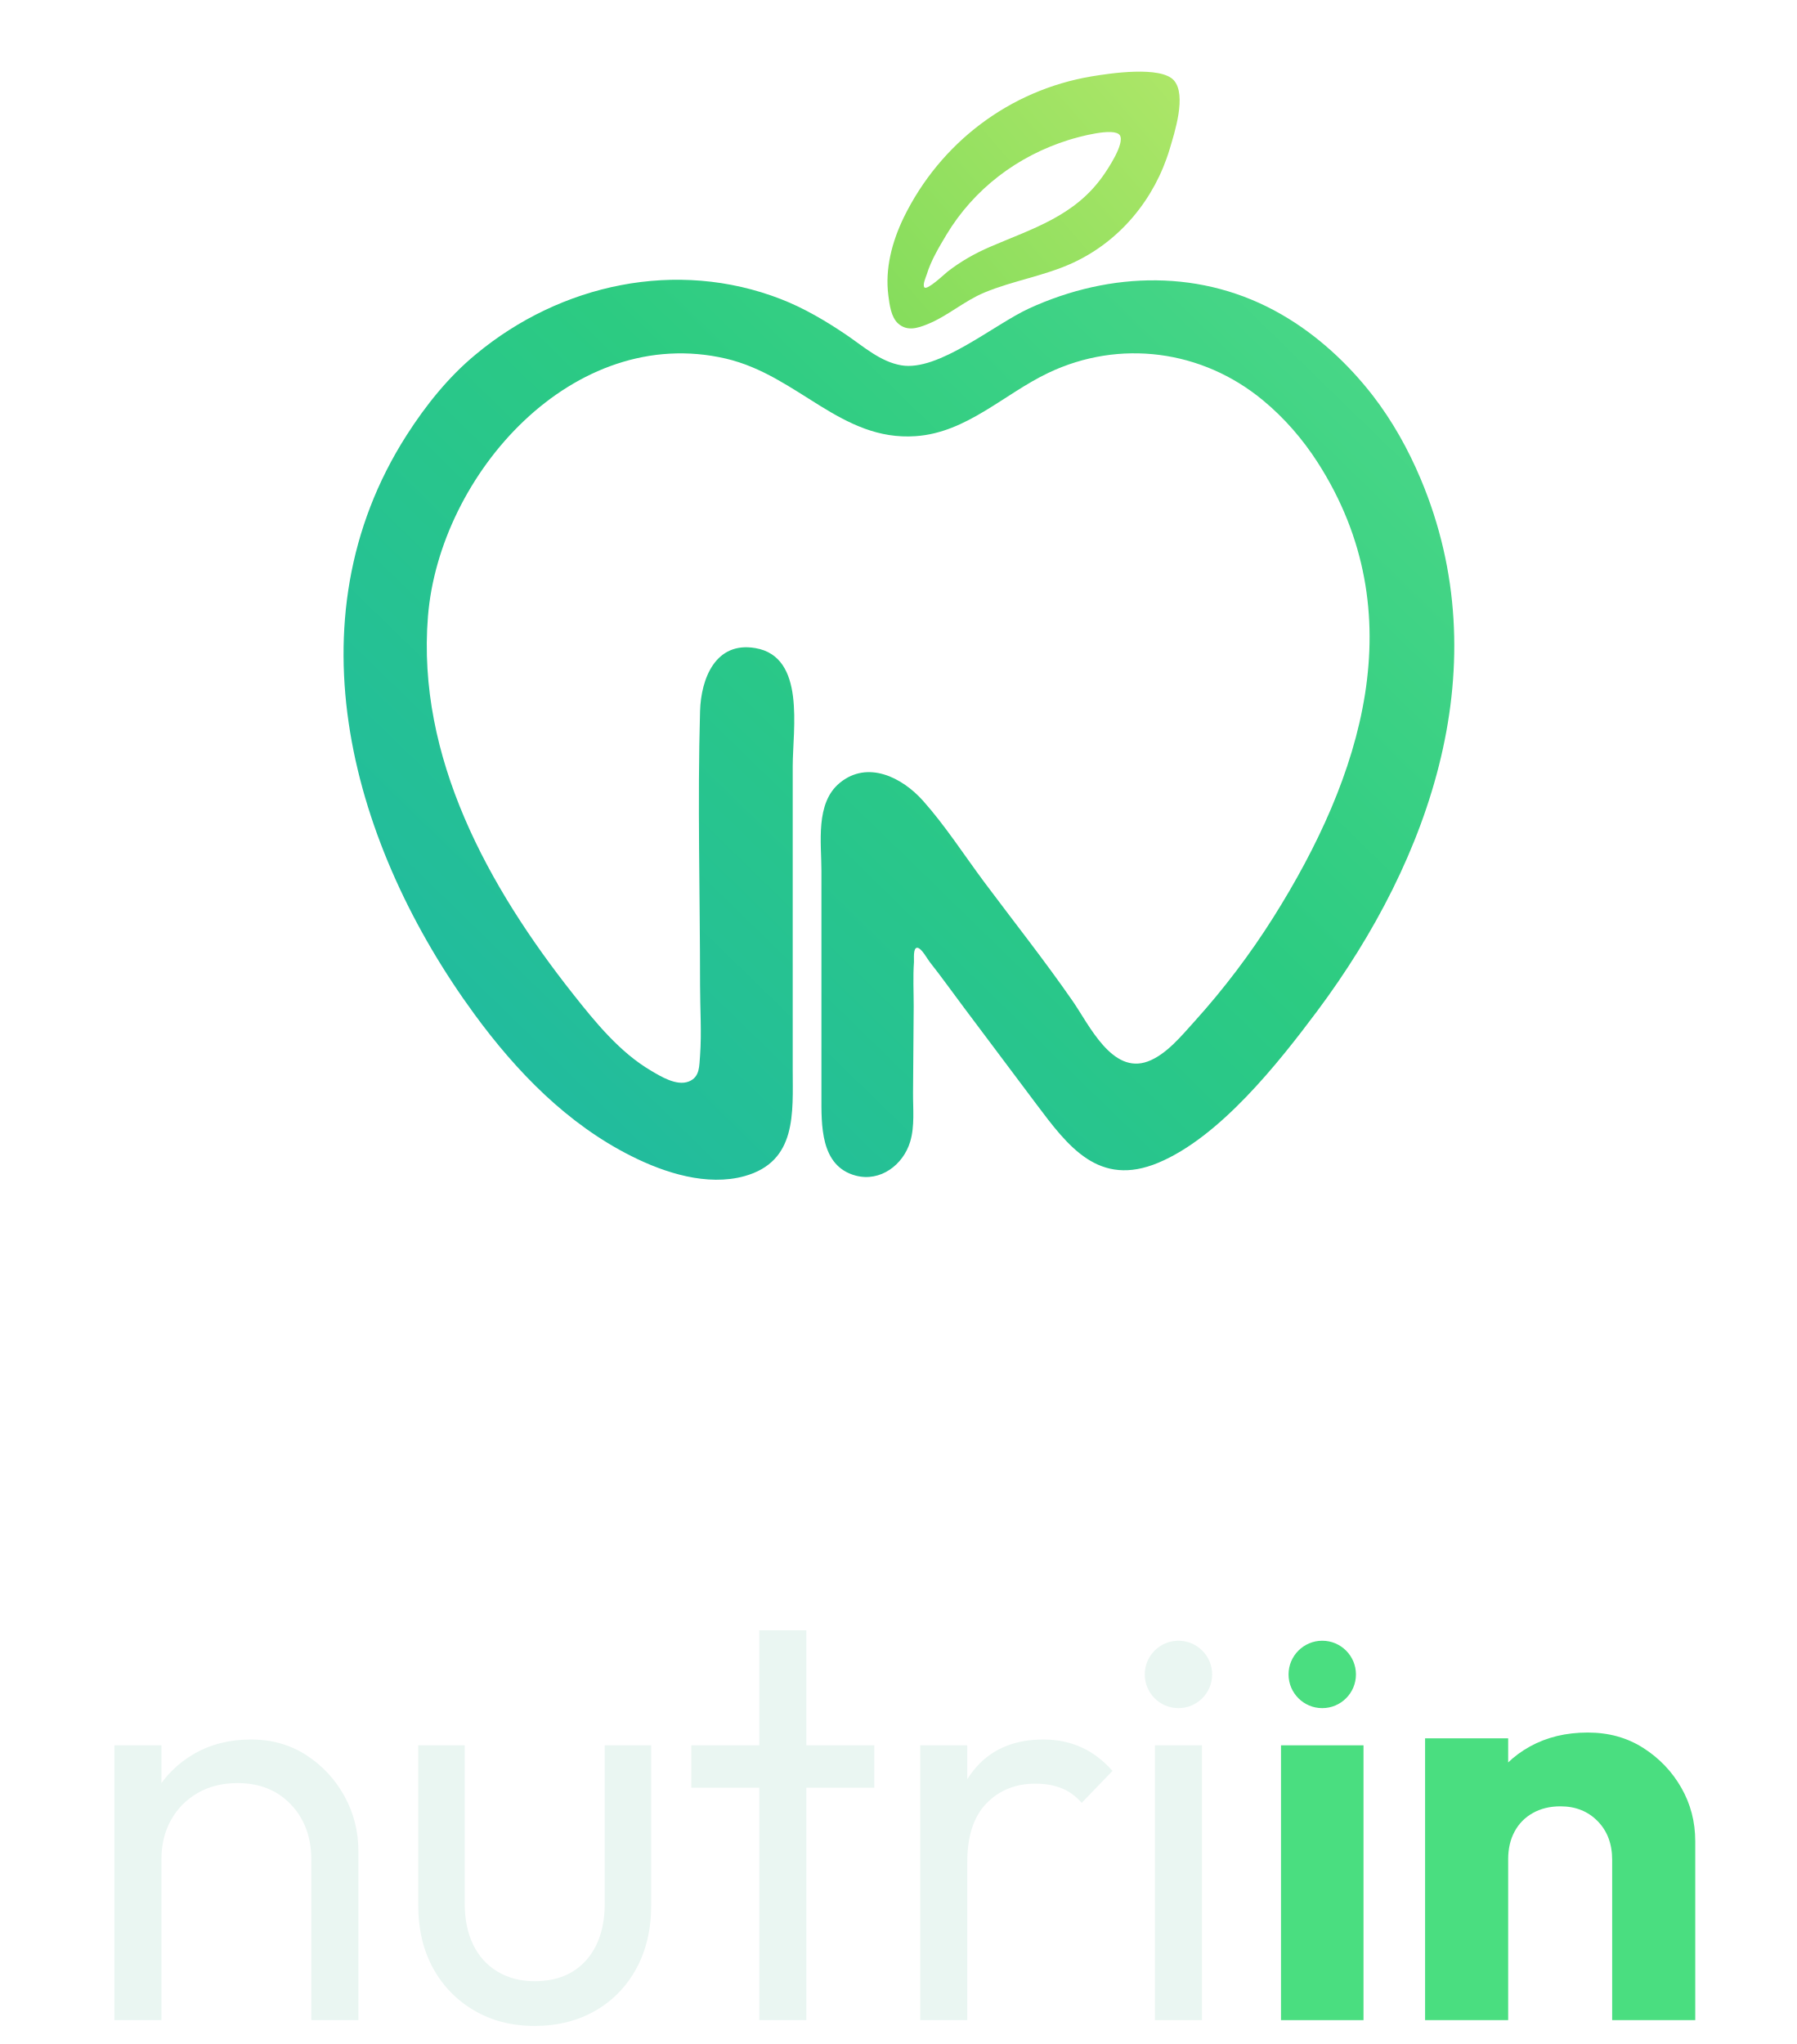
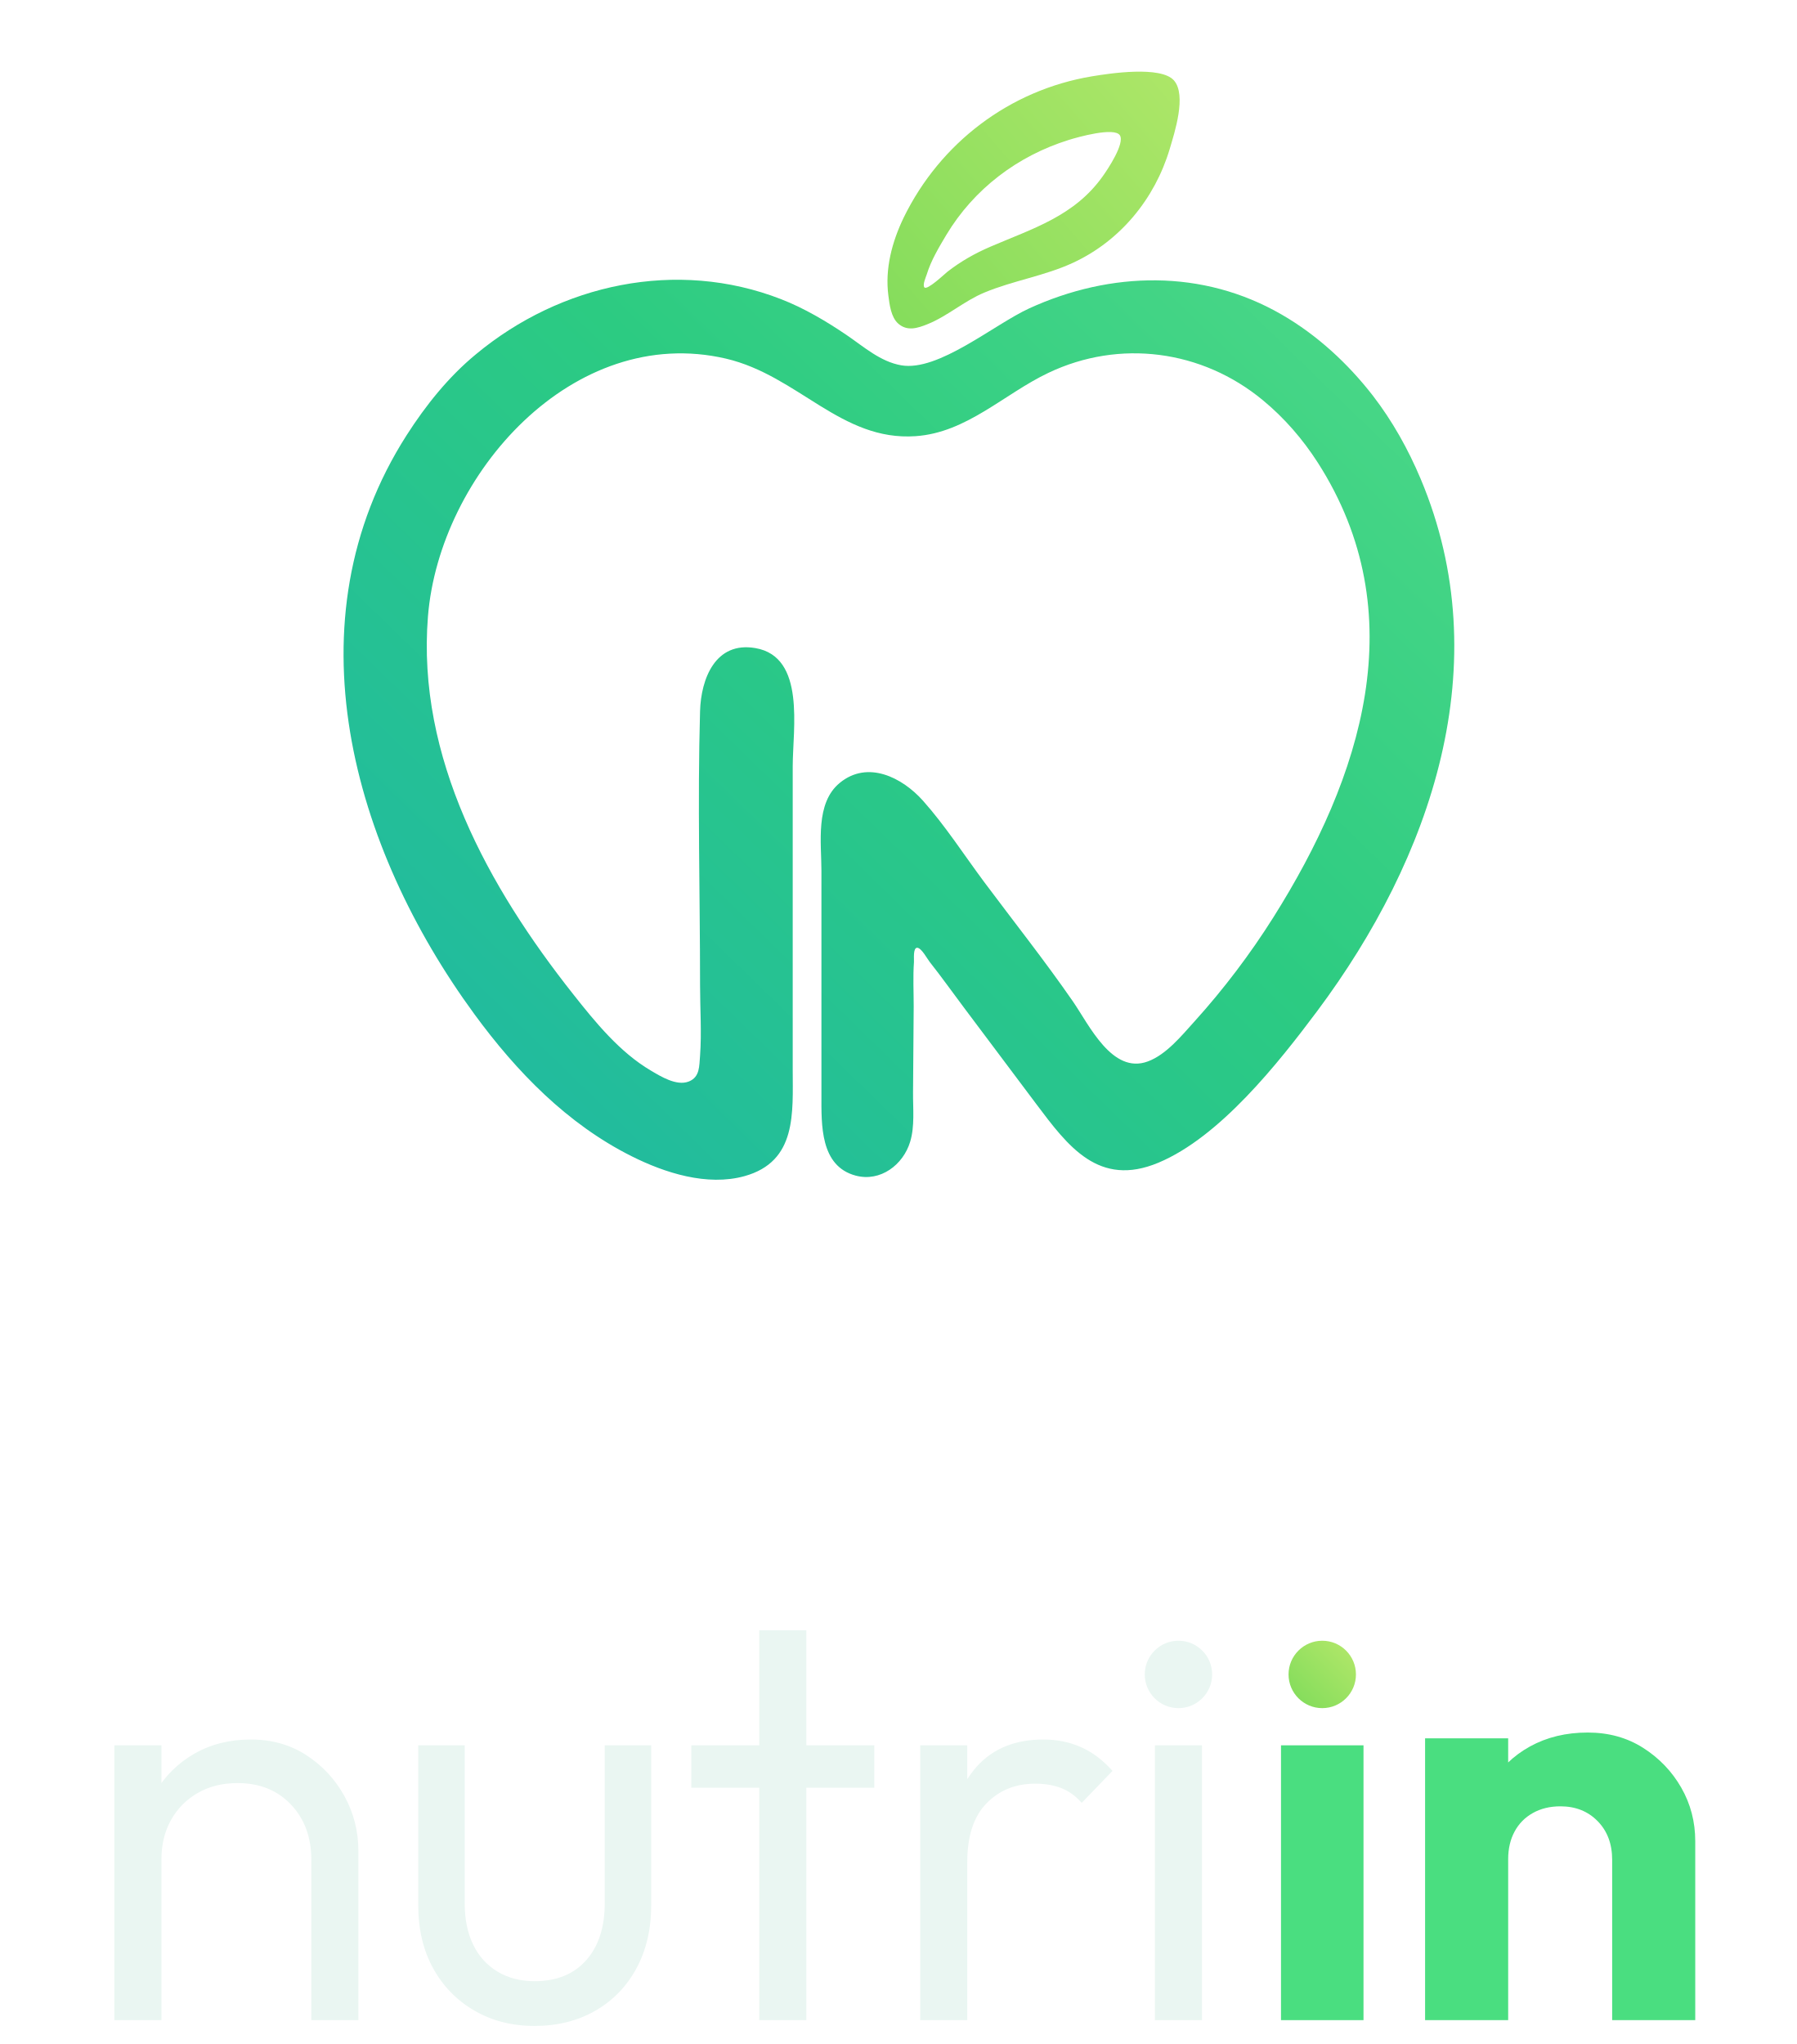
<svg xmlns="http://www.w3.org/2000/svg" viewBox="0 0 1200 1365" role="img" aria-label="Nutriin">
  <defs>
    <linearGradient id="fs" gradientUnits="userSpaceOnUse" x1="260" y1="1040" x2="980" y2="300">
      <stop offset="0" stop-color="#1FB8A4" />
      <stop offset=".55" stop-color="#2CCB82" />
      <stop offset="1" stop-color="#4ED987" />
    </linearGradient>
    <linearGradient id="fl" gradientUnits="userSpaceOnUse" x1="600" y1="440" x2="900" y2="180">
+       <stop offset="0" stop-color="#7EDB5A" />
+       <stop offset="1" stop-color="#B5E86A" />
+     </linearGradient>
+     <linearGradient id="fw" x1="0" y1="1" x2="1" y2="0">
      <stop offset="0" stop-color="#7EDB5A" />
      <stop offset="1" stop-color="#B5E86A" />
    </linearGradient>
  </defs>
  <g transform="translate(62.25,-114.96) scale(0.87156)">
    <g fill-rule="evenodd">
      <path d="M293.2,403.4 C272.2,420.7 254.8,442.5 240.2,465.3 C148.8,608.1 198.7,781.4 292.1,909.0 C324.4,953.1 363.2,993.1 412.5,1017.8 C438.0,1030.6 470.4,1041.0 499.0,1033.1 C539.4,1021.9 536.0,984.6 536.0,951.1 C536.0,873.8 536.0,796.4 536.0,719.1 C536.0,690.6 546.1,635.2 507.5,628.5 C476.7,623.1 465.7,652.1 465.0,676.8 C463.0,746.6 465.0,816.9 465.0,886.8 C465.0,904.6 466.3,923.0 465.0,940.8 C464.3,948.7 465.0,957.2 456.3,960.6 C447.0,964.2 434.9,956.7 427.3,952.2 C403.5,938.2 384.7,915.1 367.8,893.7 C302.9,811.7 247.8,712.3 256.5,604.2 C265.3,495.3 367.8,379.4 484.9,406.7 C540.2,419.7 573.1,470.1 630.2,466.1 C669.4,463.4 698.0,433.7 731.9,417.6 C786.5,391.6 849.6,400.0 896.2,438.5 C912.7,452.1 926.8,468.4 938.3,486.3 C1012.7,602.3 971.8,727.6 904.3,834.8 C886.6,862.9 866.3,889.7 844.0,914.4 C834.2,925.2 822.3,940.0 808.1,945.2 C780.8,955.3 763.2,917.3 750.7,899.2 C729.1,868.0 705.4,838.1 682.7,807.7 C667.3,787.0 652.9,764.6 635.8,745.4 C620.0,727.7 593.5,714.1 572.0,731.8 C553.2,747.3 558.0,777.7 558.0,799.2 C558.0,856.6 558.0,913.9 558.0,971.2 C558.0,993.6 556.9,1025.4 584.3,1032.7 C603.2,1037.7 620.7,1024.4 626.0,1006.7 C629.6,994.9 628.1,981.2 628.2,969.0 C628.4,947.0 628.5,925.0 628.7,903.0 C628.7,891.8 628.1,880.3 628.9,869.1 C629.1,867.1 628.0,858.1 631.4,858.1 C634.7,858.2 639.2,866.8 641.0,869.0 C650.1,880.5 658.6,892.5 667.4,904.2 C685.8,928.7 704.2,953.2 722.6,977.8 C747.0,1010.3 770.5,1041.9 816.2,1022.8 C863.3,1003.1 908.0,946.6 937.9,906.6 C1025.4,789.4 1076.9,640.8 1017.2,498.9 C1007.6,476.1 995.6,454.6 980.5,435.0 C961.4,410.4 937.8,388.6 910.8,373.0 C850.2,337.9 779.7,339.6 717.2,368.2 C690.0,380.7 647.6,416.8 619.1,411.8 C603.2,409.0 590.6,397.7 577.7,388.9 C562.0,378.2 544.8,368.0 527.0,361.1 C447.0,330.0 358.0,349.5 293.2,403.4Z" fill="url(#fs)" />
      <path d="M828.1,193.5 C818.1,182.2 778.9,188.1 765.2,190.4 C702.3,200.9 649.0,241.3 621.0,298.7 C612.1,317.2 606.6,337.8 609.3,358.4 C610.2,365.3 611.3,375.0 616.9,379.9 C623.8,385.9 631.6,383.4 639.3,380.3 C654.5,374.2 667.4,362.5 682.8,356.1 C704.8,346.9 729.2,343.3 750.9,333.2 C787.1,316.4 813.4,284.2 824.8,246.3 C828.6,233.5 838.0,204.8 828.1,193.5Z M786.7,235.6 C790.6,241.8 777.4,261.6 773.6,266.9 C751.9,297.5 720.1,306.9 687.3,321.0 C675.5,326.1 664.9,332.1 654.7,340.0 C652.4,341.8 639.0,354.6 636.9,352.1 C635.3,350.2 638.1,344.1 638.7,342.2 C642.0,331.4 648.0,321.5 653.7,311.9 C674.9,276.6 708.4,251.3 747.6,239.1 C754.0,237.1 782.5,229.0 786.7,235.6Z" fill="url(#fl)" />
    </g>
  </g>
  <g transform="translate(50,1349.065) scale(0.3880071)">
    <g fill="#EAF6F2">
      <path d="M407 0L407 -276Q407 -334 372 -371Q337 -408 280 -408Q241 -408 211.5 -391Q182 -374 165.5 -344.5Q149 -315 149 -277L114 -296Q114 -350 138.5 -392Q163 -434 205.5 -458.5Q248 -483 303 -483Q357 -483 398.5 -456Q440 -429 464 -385.5Q488 -342 488 -291L488 0ZM68 0L68 -473L149 -473L149 0ZM791 10Q733 10 687.5 -16.5Q642 -43 616.5 -89.5Q591 -136 591 -198L591 -473L671 -473L671 -201Q671 -160 685.5 -130Q700 -100 727.5 -83.5Q755 -67 791 -67Q848 -67 880 -103Q912 -139 912 -201L912 -473L992 -473L992 -198Q992 -136 966.5 -89Q941 -42 895.5 -16Q850 10 791 10ZM1178 0L1178 -671L1259 -671L1259 0ZM1061 -400L1061 -473L1376 -473L1376 -400ZM1455 0L1455 -473L1536 -473L1536 0ZM1536 -272L1504 -286Q1504 -376 1546.5 -429.5Q1589 -483 1667 -483Q1702 -483 1731.5 -470Q1761 -457 1786 -429L1733 -374Q1717 -392 1697.5 -399.5Q1678 -407 1653 -407Q1602 -407 1569 -373Q1536 -339 1536 -272Z" />
      <g transform="translate(1791,0)">
        <path d="M68 0L68 -473L149 -473L149 0Z" />
      </g>
      <circle cx="1899.5" cy="-595" r="58" />
    </g>
    <g fill="#4ADE80">
      <g transform="translate(2020,0)">
        <path d="M56 0L56 -473L198 -473L198 0Z" />
      </g>
      <g transform="translate(2268,0)">
        <path d="M378 0L378 -276Q378 -317 353 -342.5Q328 -368 289 -368Q262 -368 241.5 -356.5Q221 -345 210 -324.5Q199 -304 199 -277L143 -304Q143 -361 168 -404Q193 -447 236.5 -471Q280 -495 336 -495Q390 -495 431.5 -468.5Q473 -442 497 -400Q521 -358 521 -308L521 0ZM56 0L56 -485L199 -485L199 0Z" />
      </g>
-       <circle cx="2147.0" cy="-595" r="58" />
+       <g fill="url(#fw)">
+         <circle cx="2147.0" cy="-595" r="58" />
+       </g>
    </g>
  </g>
</svg>
